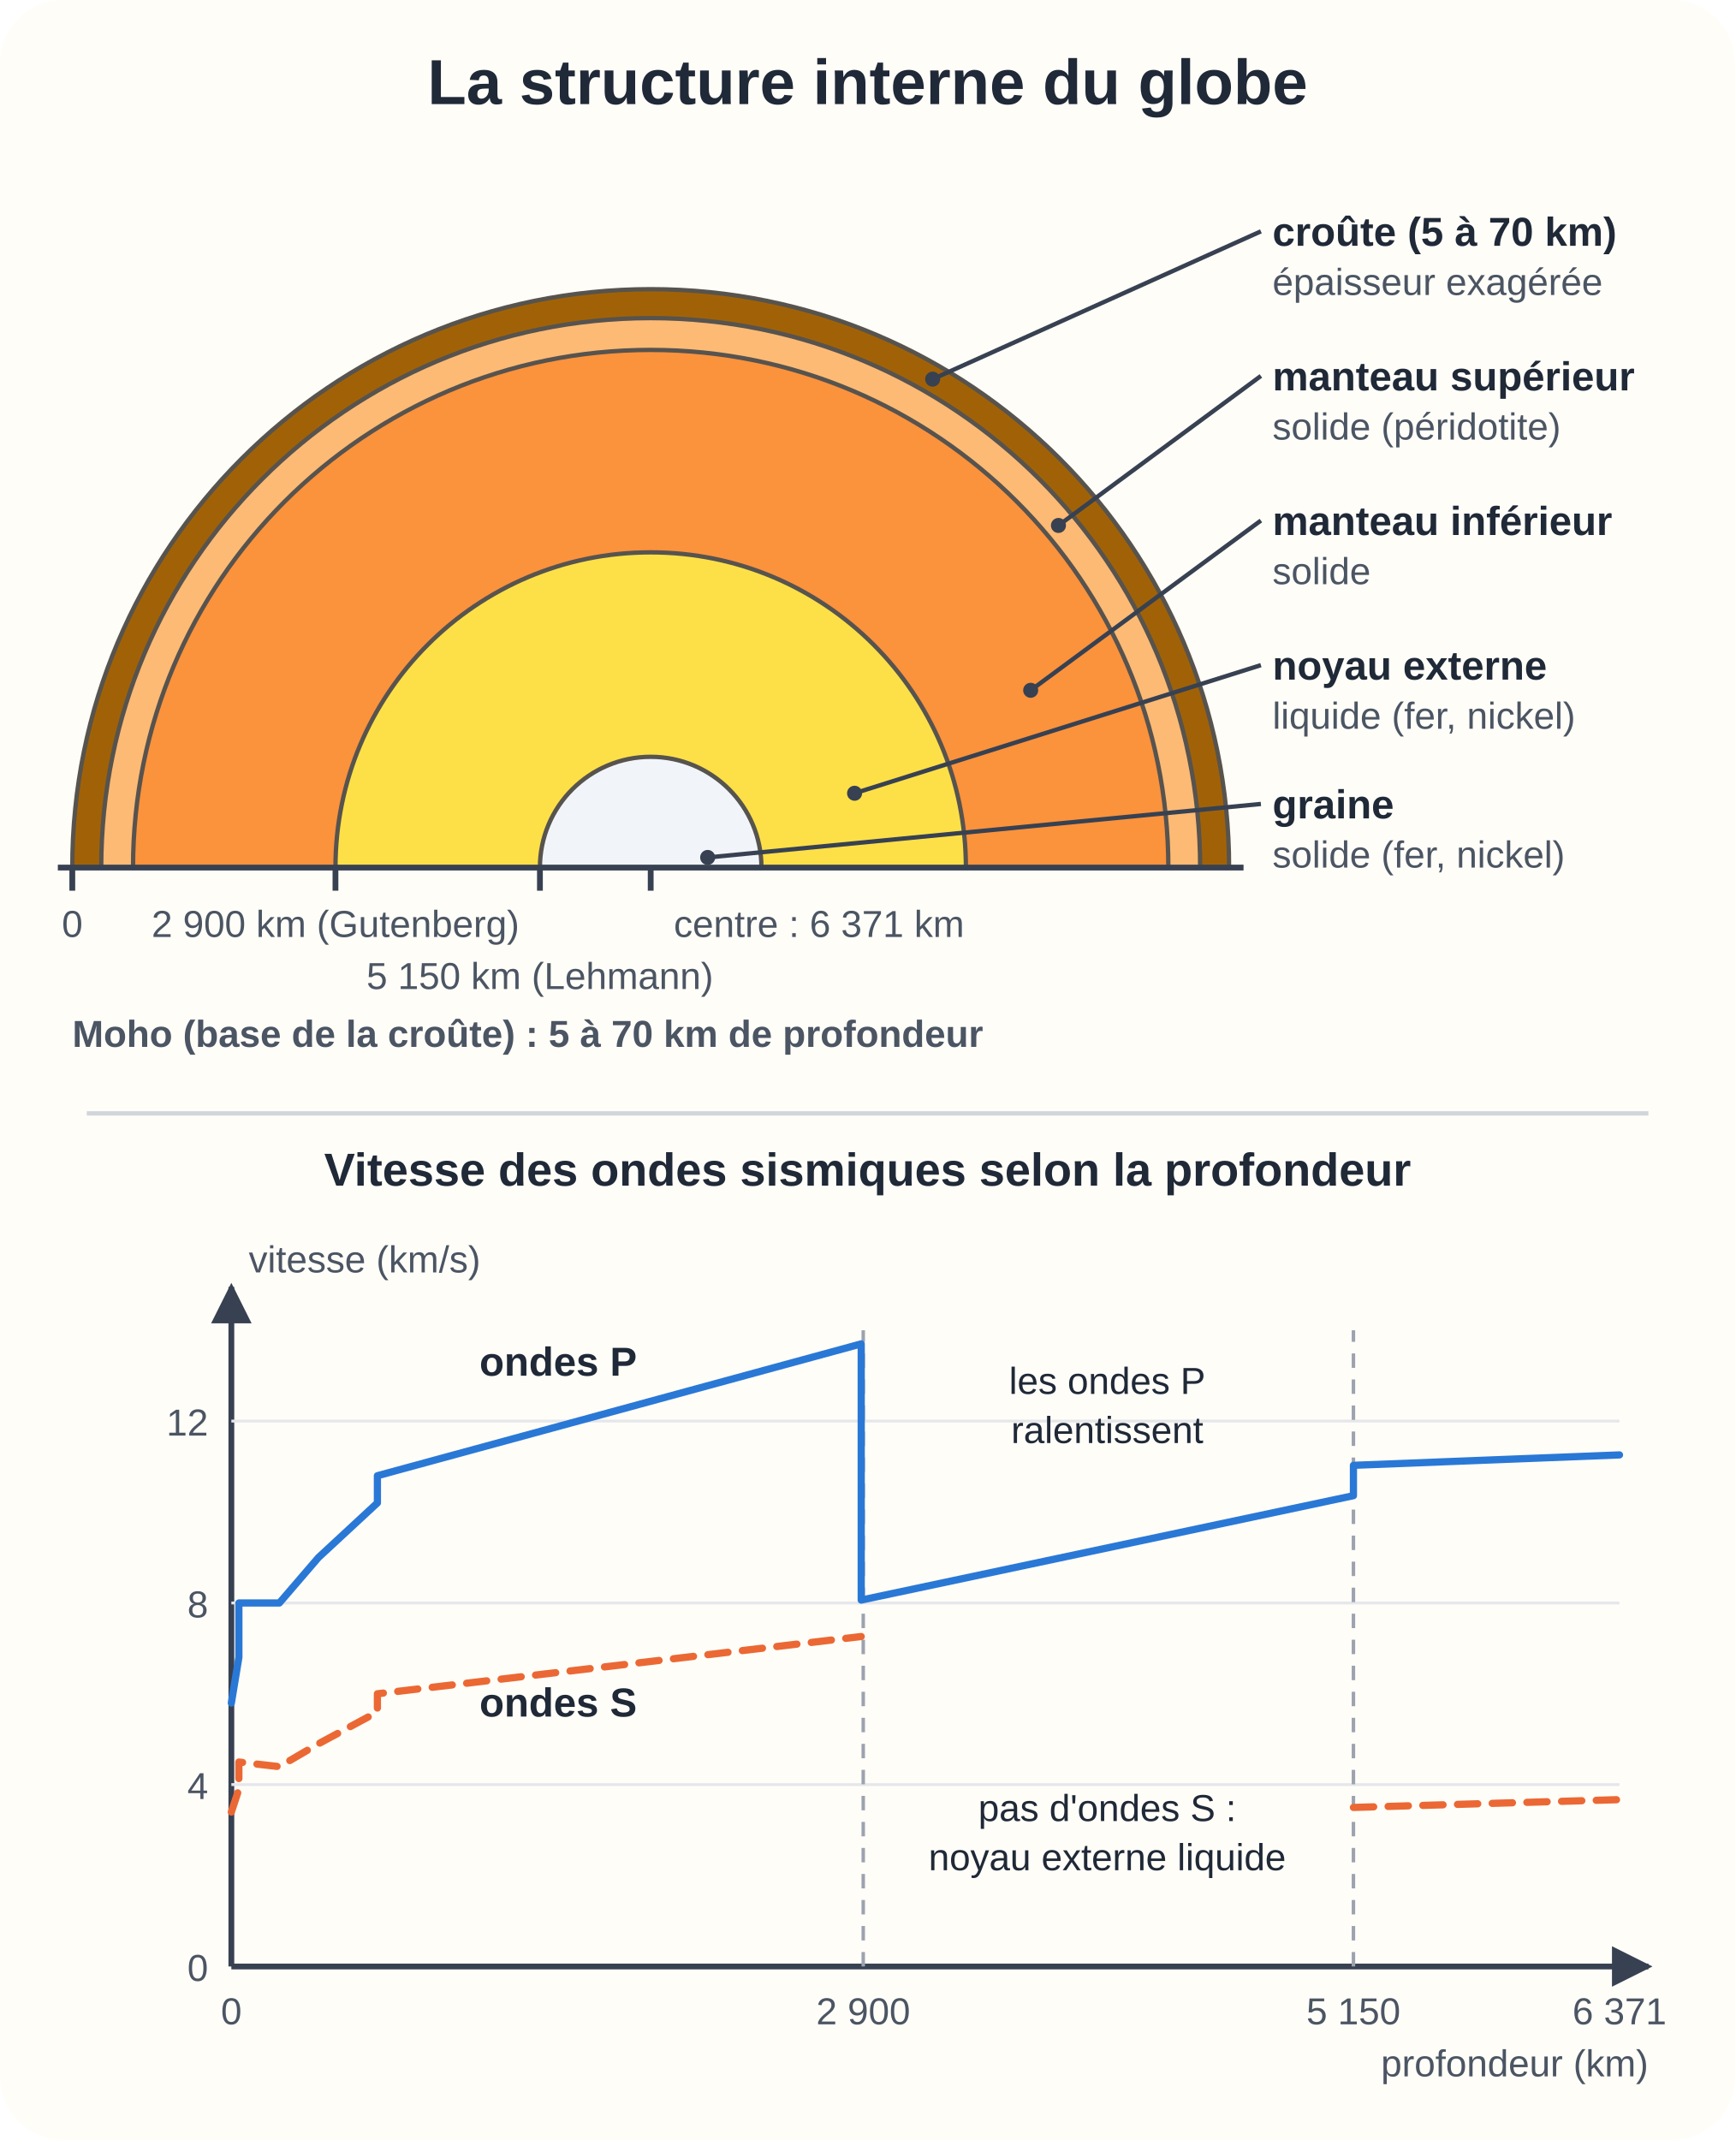
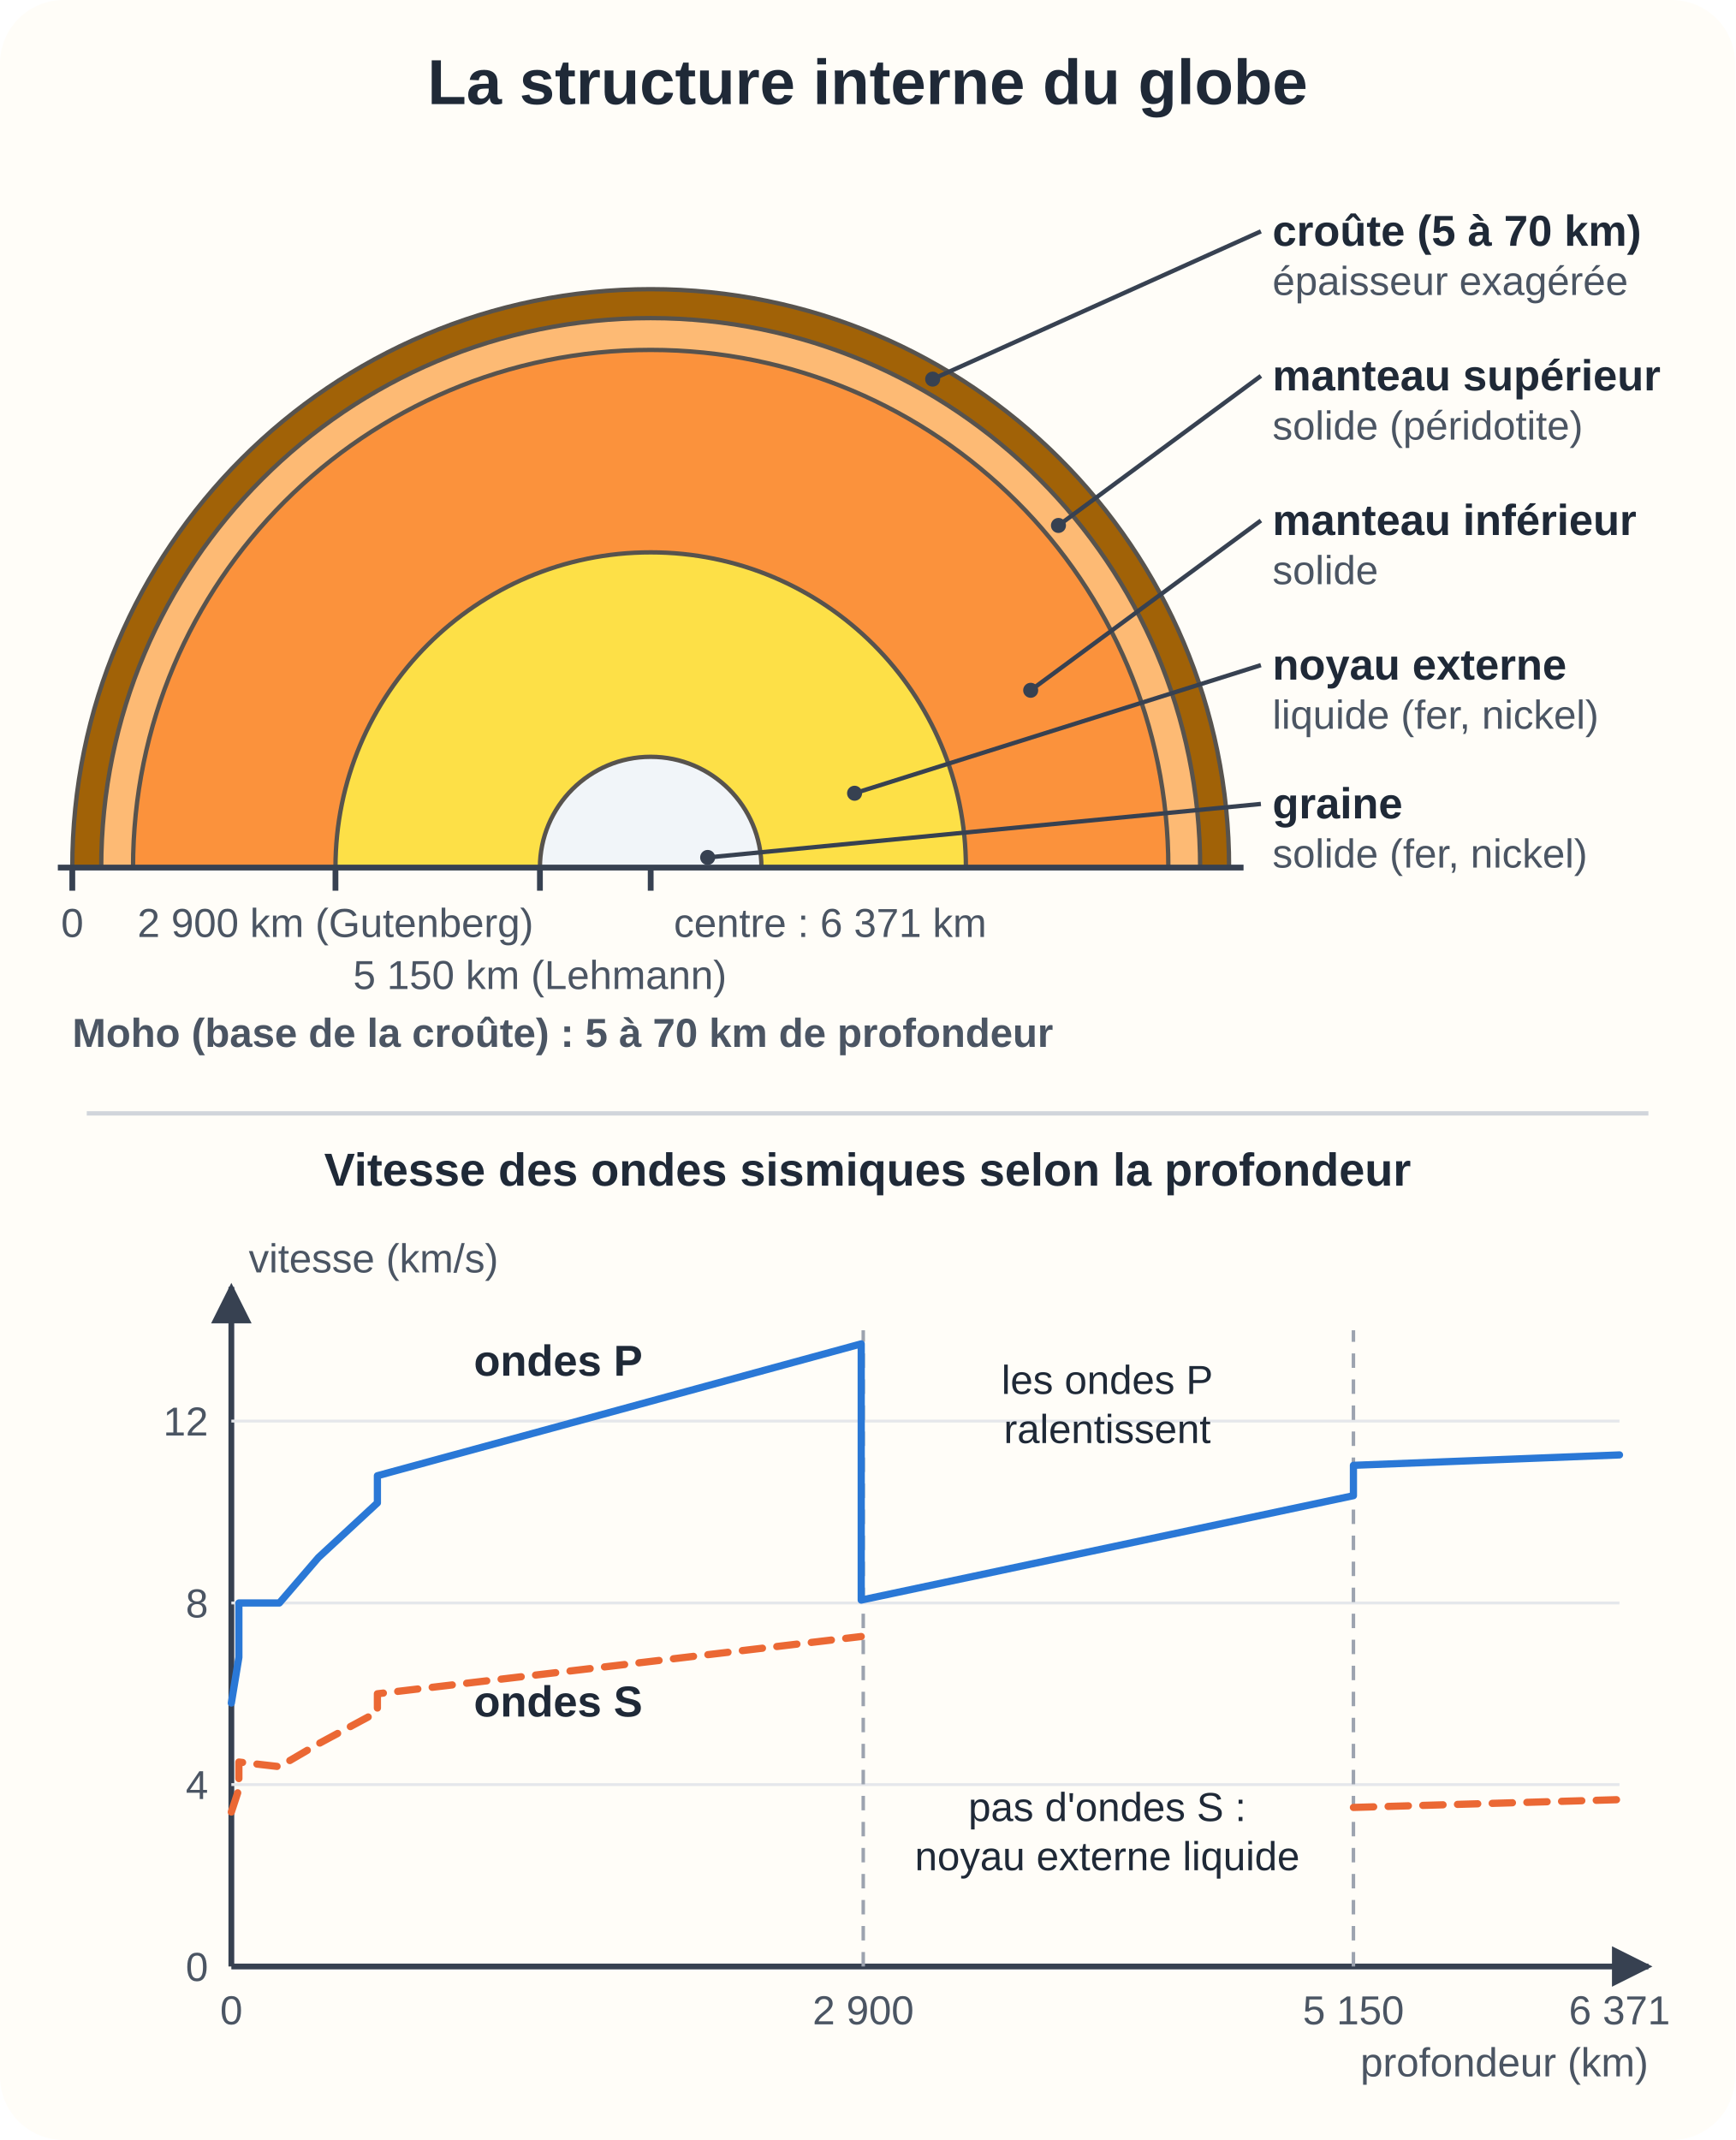
<svg xmlns="http://www.w3.org/2000/svg" viewBox="0 0 600 740" width="600" height="740" role="img" aria-labelledby="titre desc" font-family="Arial, Helvetica, sans-serif">
  <defs>
    <marker id="fl" viewBox="0 0 10 10" refX="9" refY="5" markerWidth="7" markerHeight="7" orient="auto-start-reverse">
      <path d="M0,0 L10,5 L0,10 z" fill="#374151" />
    </marker>
    <marker id="flb" viewBox="0 0 10 10" refX="9" refY="5" markerWidth="7" markerHeight="7" orient="auto-start-reverse">
      <path d="M0,0 L10,5 L0,10 z" fill="#1d4ed8" />
    </marker>
    <marker id="flr" viewBox="0 0 10 10" refX="9" refY="5" markerWidth="7" markerHeight="7" orient="auto-start-reverse">
      <path d="M0,0 L10,5 L0,10 z" fill="#b91c1c" />
    </marker>
    <marker id="flv" viewBox="0 0 10 10" refX="9" refY="5" markerWidth="7" markerHeight="7" orient="auto-start-reverse">
      <path d="M0,0 L10,5 L0,10 z" fill="#15803d" />
    </marker>
    <marker id="flo" viewBox="0 0 10 10" refX="9" refY="5" markerWidth="7" markerHeight="7" orient="auto-start-reverse">
      <path d="M0,0 L10,5 L0,10 z" fill="#c2410c" />
    </marker>
    <marker id="flm" viewBox="0 0 10 10" refX="9" refY="5" markerWidth="7" markerHeight="7" orient="auto-start-reverse">
      <path d="M0,0 L10,5 L0,10 z" fill="#7c3aed" />
    </marker>
  </defs>
  <rect x="0" y="0" width="600" height="740" rx="22" ry="22" fill="#fffdf8" />
  <text x="300.0" y="36" font-size="22" text-anchor="middle" font-weight="bold" fill="#1f2937">La structure interne du globe</text>
  <path d="M25.0,300 A200.0,200.0 0 0,1 425.0,300 Z" fill="#a16207" stroke="#57534e" stroke-width="1.5" />
  <path d="M35.0,300 A190.0,190.0 0 0,1 415.0,300 Z" fill="#fdba74" stroke="#57534e" stroke-width="1.5" />
  <path d="M46.0,300 A179.0,179.0 0 0,1 404.0,300 Z" fill="#fb923c" stroke="#57534e" stroke-width="1.5" />
  <path d="M116.0,300 A109.0,109.0 0 0,1 334.0,300 Z" fill="#fde047" stroke="#57534e" stroke-width="1.5" />
  <path d="M186.7,300 A38.3,38.3 0 0,1 263.3,300 Z" fill="#f1f5f9" stroke="#57534e" stroke-width="1.5" />
  <line x1="20" y1="300" x2="430" y2="300" stroke="#374151" stroke-width="2" />
  <line x1="322.5" y1="131.1" x2="436" y2="80" stroke="#374151" stroke-width="1.5" />
  <circle cx="322.5" cy="131.1" r="2.6" fill="#374151" />
-   <text x="440" y="85" font-size="14" text-anchor="start" font-weight="bold" fill="#1f2937">croûte (5 à 70 km)</text>
-   <text x="440" y="102" font-size="13" text-anchor="start" font-weight="normal" fill="#4b5563">épaisseur exagérée</text>
+   <text x="440" y="85" font-size="15" text-anchor="start" font-weight="bold" fill="#1f2937">croûte (5 à 70 km)</text>
+   <text x="440" y="102" font-size="14" text-anchor="start" font-weight="normal" fill="#4b5563">épaisseur exagérée</text>
  <line x1="366.0" y1="181.7" x2="436" y2="130" stroke="#374151" stroke-width="1.5" />
  <circle cx="366.0" cy="181.7" r="2.6" fill="#374151" />
-   <text x="440" y="135" font-size="14" text-anchor="start" font-weight="bold" fill="#1f2937">manteau supérieur</text>
-   <text x="440" y="152" font-size="13" text-anchor="start" font-weight="normal" fill="#4b5563">solide (péridotite)</text>
+   <text x="440" y="135" font-size="15" text-anchor="start" font-weight="bold" fill="#1f2937">manteau supérieur</text>
+   <text x="440" y="152" font-size="14" text-anchor="start" font-weight="normal" fill="#4b5563">solide (péridotite)</text>
  <line x1="356.4" y1="238.7" x2="436" y2="180" stroke="#374151" stroke-width="1.5" />
  <circle cx="356.4" cy="238.7" r="2.6" fill="#374151" />
-   <text x="440" y="185" font-size="14" text-anchor="start" font-weight="bold" fill="#1f2937">manteau inférieur</text>
-   <text x="440" y="202" font-size="13" text-anchor="start" font-weight="normal" fill="#4b5563">solide</text>
+   <text x="440" y="185" font-size="15" text-anchor="start" font-weight="bold" fill="#1f2937">manteau inférieur</text>
+   <text x="440" y="202" font-size="14" text-anchor="start" font-weight="normal" fill="#4b5563">solide</text>
  <line x1="295.5" y1="274.3" x2="436" y2="230" stroke="#374151" stroke-width="1.5" />
  <circle cx="295.5" cy="274.3" r="2.6" fill="#374151" />
-   <text x="440" y="235" font-size="14" text-anchor="start" font-weight="bold" fill="#1f2937">noyau externe</text>
-   <text x="440" y="252" font-size="13" text-anchor="start" font-weight="normal" fill="#4b5563">liquide (fer, nickel)</text>
+   <text x="440" y="235" font-size="15" text-anchor="start" font-weight="bold" fill="#1f2937">noyau externe</text>
+   <text x="440" y="252" font-size="14" text-anchor="start" font-weight="normal" fill="#4b5563">liquide (fer, nickel)</text>
  <line x1="244.7" y1="296.5" x2="436" y2="278" stroke="#374151" stroke-width="1.5" />
  <circle cx="244.7" cy="296.5" r="2.6" fill="#374151" />
-   <text x="440" y="283" font-size="14" text-anchor="start" font-weight="bold" fill="#1f2937">graine</text>
-   <text x="440" y="300" font-size="13" text-anchor="start" font-weight="normal" fill="#4b5563">solide (fer, nickel)</text>
+   <text x="440" y="283" font-size="15" text-anchor="start" font-weight="bold" fill="#1f2937">graine</text>
+   <text x="440" y="300" font-size="14" text-anchor="start" font-weight="normal" fill="#4b5563">solide (fer, nickel)</text>
  <line x1="25.0" y1="300" x2="25.0" y2="308" stroke="#374151" stroke-width="2" />
  <line x1="116.0" y1="300" x2="116.0" y2="308" stroke="#374151" stroke-width="2" />
  <line x1="186.7" y1="300" x2="186.7" y2="308" stroke="#374151" stroke-width="2" />
  <line x1="225.0" y1="300" x2="225.0" y2="308" stroke="#374151" stroke-width="2" />
-   <text x="25" y="324" font-size="13" text-anchor="middle" font-weight="normal" fill="#4b5563">0</text>
-   <text x="116.0" y="324" font-size="13" text-anchor="middle" font-weight="normal" fill="#4b5563">2 900 km (Gutenberg)</text>
-   <text x="186.7" y="342" font-size="13" text-anchor="middle" font-weight="normal" fill="#4b5563">5 150 km (Lehmann)</text>
-   <text x="233" y="324" font-size="13" text-anchor="start" font-weight="normal" fill="#4b5563">centre : 6 371 km</text>
-   <text x="25" y="362" font-size="13" text-anchor="start" font-weight="bold" fill="#4b5563">Moho (base de la croûte) : 5 à 70 km de profondeur</text>
+   <text x="25" y="324" font-size="14" text-anchor="middle" font-weight="normal" fill="#4b5563">0</text>
+   <text x="116.0" y="324" font-size="14" text-anchor="middle" font-weight="normal" fill="#4b5563">2 900 km (Gutenberg)</text>
+   <text x="186.7" y="342" font-size="14" text-anchor="middle" font-weight="normal" fill="#4b5563">5 150 km (Lehmann)</text>
+   <text x="233" y="324" font-size="14" text-anchor="start" font-weight="normal" fill="#4b5563">centre : 6 371 km</text>
+   <text x="25" y="362" font-size="14" text-anchor="start" font-weight="bold" fill="#4b5563">Moho (base de la croûte) : 5 à 70 km de profondeur</text>
  <line x1="30" y1="385" x2="570" y2="385" stroke="#d1d5db" stroke-width="1.5" />
  <text x="300" y="410" font-size="16" text-anchor="middle" font-weight="bold" fill="#1f2937">Vitesse des ondes sismiques selon la profondeur</text>
  <line x1="80" y1="680" x2="570" y2="680" stroke="#374151" stroke-width="2" marker-end="url(#fl)" />
  <line x1="80" y1="680" x2="80" y2="445" stroke="#374151" stroke-width="2" marker-end="url(#fl)" />
-   <text x="72" y="685.0" font-size="13" text-anchor="end" font-weight="normal" fill="#4b5563">0</text>
-   <text x="72" y="622.1" font-size="13" text-anchor="end" font-weight="normal" fill="#4b5563">4</text>
+   <text x="72" y="685.0" font-size="14" text-anchor="end" font-weight="normal" fill="#4b5563">0</text>
+   <text x="72" y="622.1" font-size="14" text-anchor="end" font-weight="normal" fill="#4b5563">4</text>
  <line x1="80" y1="617.1" x2="560" y2="617.1" stroke="#e5e7eb" stroke-width="1" />
-   <text x="72" y="559.3" font-size="13" text-anchor="end" font-weight="normal" fill="#4b5563">8</text>
+   <text x="72" y="559.3" font-size="14" text-anchor="end" font-weight="normal" fill="#4b5563">8</text>
  <line x1="80" y1="554.3" x2="560" y2="554.3" stroke="#e5e7eb" stroke-width="1" />
-   <text x="72" y="496.4" font-size="13" text-anchor="end" font-weight="normal" fill="#4b5563">12</text>
+   <text x="72" y="496.4" font-size="14" text-anchor="end" font-weight="normal" fill="#4b5563">12</text>
  <line x1="80" y1="491.4" x2="560" y2="491.4" stroke="#e5e7eb" stroke-width="1" />
-   <text x="86" y="440" font-size="13" text-anchor="start" font-weight="normal" fill="#4b5563">vitesse (km/s)</text>
-   <text x="80.0" y="700" font-size="13" text-anchor="middle" font-weight="normal" fill="#4b5563">0</text>
-   <text x="298.5" y="700" font-size="13" text-anchor="middle" font-weight="normal" fill="#4b5563">2 900</text>
-   <text x="468.0" y="700" font-size="13" text-anchor="middle" font-weight="normal" fill="#4b5563">5 150</text>
-   <text x="560.0" y="700" font-size="13" text-anchor="middle" font-weight="normal" fill="#4b5563">6 371</text>
-   <text x="570" y="718" font-size="13" text-anchor="end" font-weight="normal" fill="#4b5563">profondeur (km)</text>
+   <text x="86" y="440" font-size="14" text-anchor="start" font-weight="normal" fill="#4b5563">vitesse (km/s)</text>
+   <text x="80.0" y="700" font-size="14" text-anchor="middle" font-weight="normal" fill="#4b5563">0</text>
+   <text x="298.5" y="700" font-size="14" text-anchor="middle" font-weight="normal" fill="#4b5563">2 900</text>
+   <text x="468.0" y="700" font-size="14" text-anchor="middle" font-weight="normal" fill="#4b5563">5 150</text>
+   <text x="560.0" y="700" font-size="14" text-anchor="middle" font-weight="normal" fill="#4b5563">6 371</text>
+   <text x="570" y="718" font-size="14" text-anchor="end" font-weight="normal" fill="#4b5563">profondeur (km)</text>
  <line x1="298.5" y1="680" x2="298.5" y2="460" stroke="#9ca3af" stroke-width="1.2" stroke-dasharray="5 4" />
  <line x1="468.0" y1="680" x2="468.0" y2="460" stroke="#9ca3af" stroke-width="1.2" stroke-dasharray="5 4" />
  <polyline points="80.0,588.9 82.6,573.1 82.6,554.3 96.6,554.3 110.1,538.6 130.5,519.7 130.5,510.3 297.8,464.7 297.8,553.3 468.0,517.2 468.0,506.7 560.0,503.1" fill="none" stroke="#2a78d6" stroke-width="2.5" stroke-linejoin="round" stroke-linecap="round" />
  <polyline points="80.0,626.6 82.6,618.7 82.6,609.3 96.6,610.9 110.1,603.0 130.5,592.0 130.5,585.7 297.8,565.9" fill="none" stroke="#eb6834" stroke-width="2.5" stroke-linejoin="round" stroke-linecap="round" stroke-dasharray="7 5" />
  <polyline points="468.0,625.0 560.0,622.3" fill="none" stroke="#eb6834" stroke-width="2.5" stroke-linejoin="round" stroke-linecap="round" stroke-dasharray="7 5" />
-   <text x="193.012" y="475.714" font-size="14" text-anchor="middle" font-weight="bold" fill="#1f2937">ondes P</text>
-   <text x="193.012" y="593.571" font-size="14" text-anchor="middle" font-weight="bold" fill="#1f2937">ondes S</text>
-   <text x="382.872" y="629.714" font-size="13" text-anchor="middle" font-weight="normal" fill="#1f2937">pas d'ondes S :</text>
-   <text x="382.872" y="646.714" font-size="13" text-anchor="middle" font-weight="normal" fill="#1f2937">noyau externe liquide</text>
-   <text x="382.872" y="482.0" font-size="13" text-anchor="middle" font-weight="normal" fill="#1f2937">les ondes P</text>
-   <text x="382.872" y="499.0" font-size="13" text-anchor="middle" font-weight="normal" fill="#1f2937">ralentissent</text>
+   <text x="193.012" y="475.714" font-size="15" text-anchor="middle" font-weight="bold" fill="#1f2937">ondes P</text>
+   <text x="193.012" y="593.571" font-size="15" text-anchor="middle" font-weight="bold" fill="#1f2937">ondes S</text>
+   <text x="382.872" y="629.714" font-size="14" text-anchor="middle" font-weight="normal" fill="#1f2937">pas d'ondes S :</text>
+   <text x="382.872" y="646.714" font-size="14" text-anchor="middle" font-weight="normal" fill="#1f2937">noyau externe liquide</text>
+   <text x="382.872" y="482.0" font-size="14" text-anchor="middle" font-weight="normal" fill="#1f2937">les ondes P</text>
+   <text x="382.872" y="499.0" font-size="14" text-anchor="middle" font-weight="normal" fill="#1f2937">ralentissent</text>
</svg>
